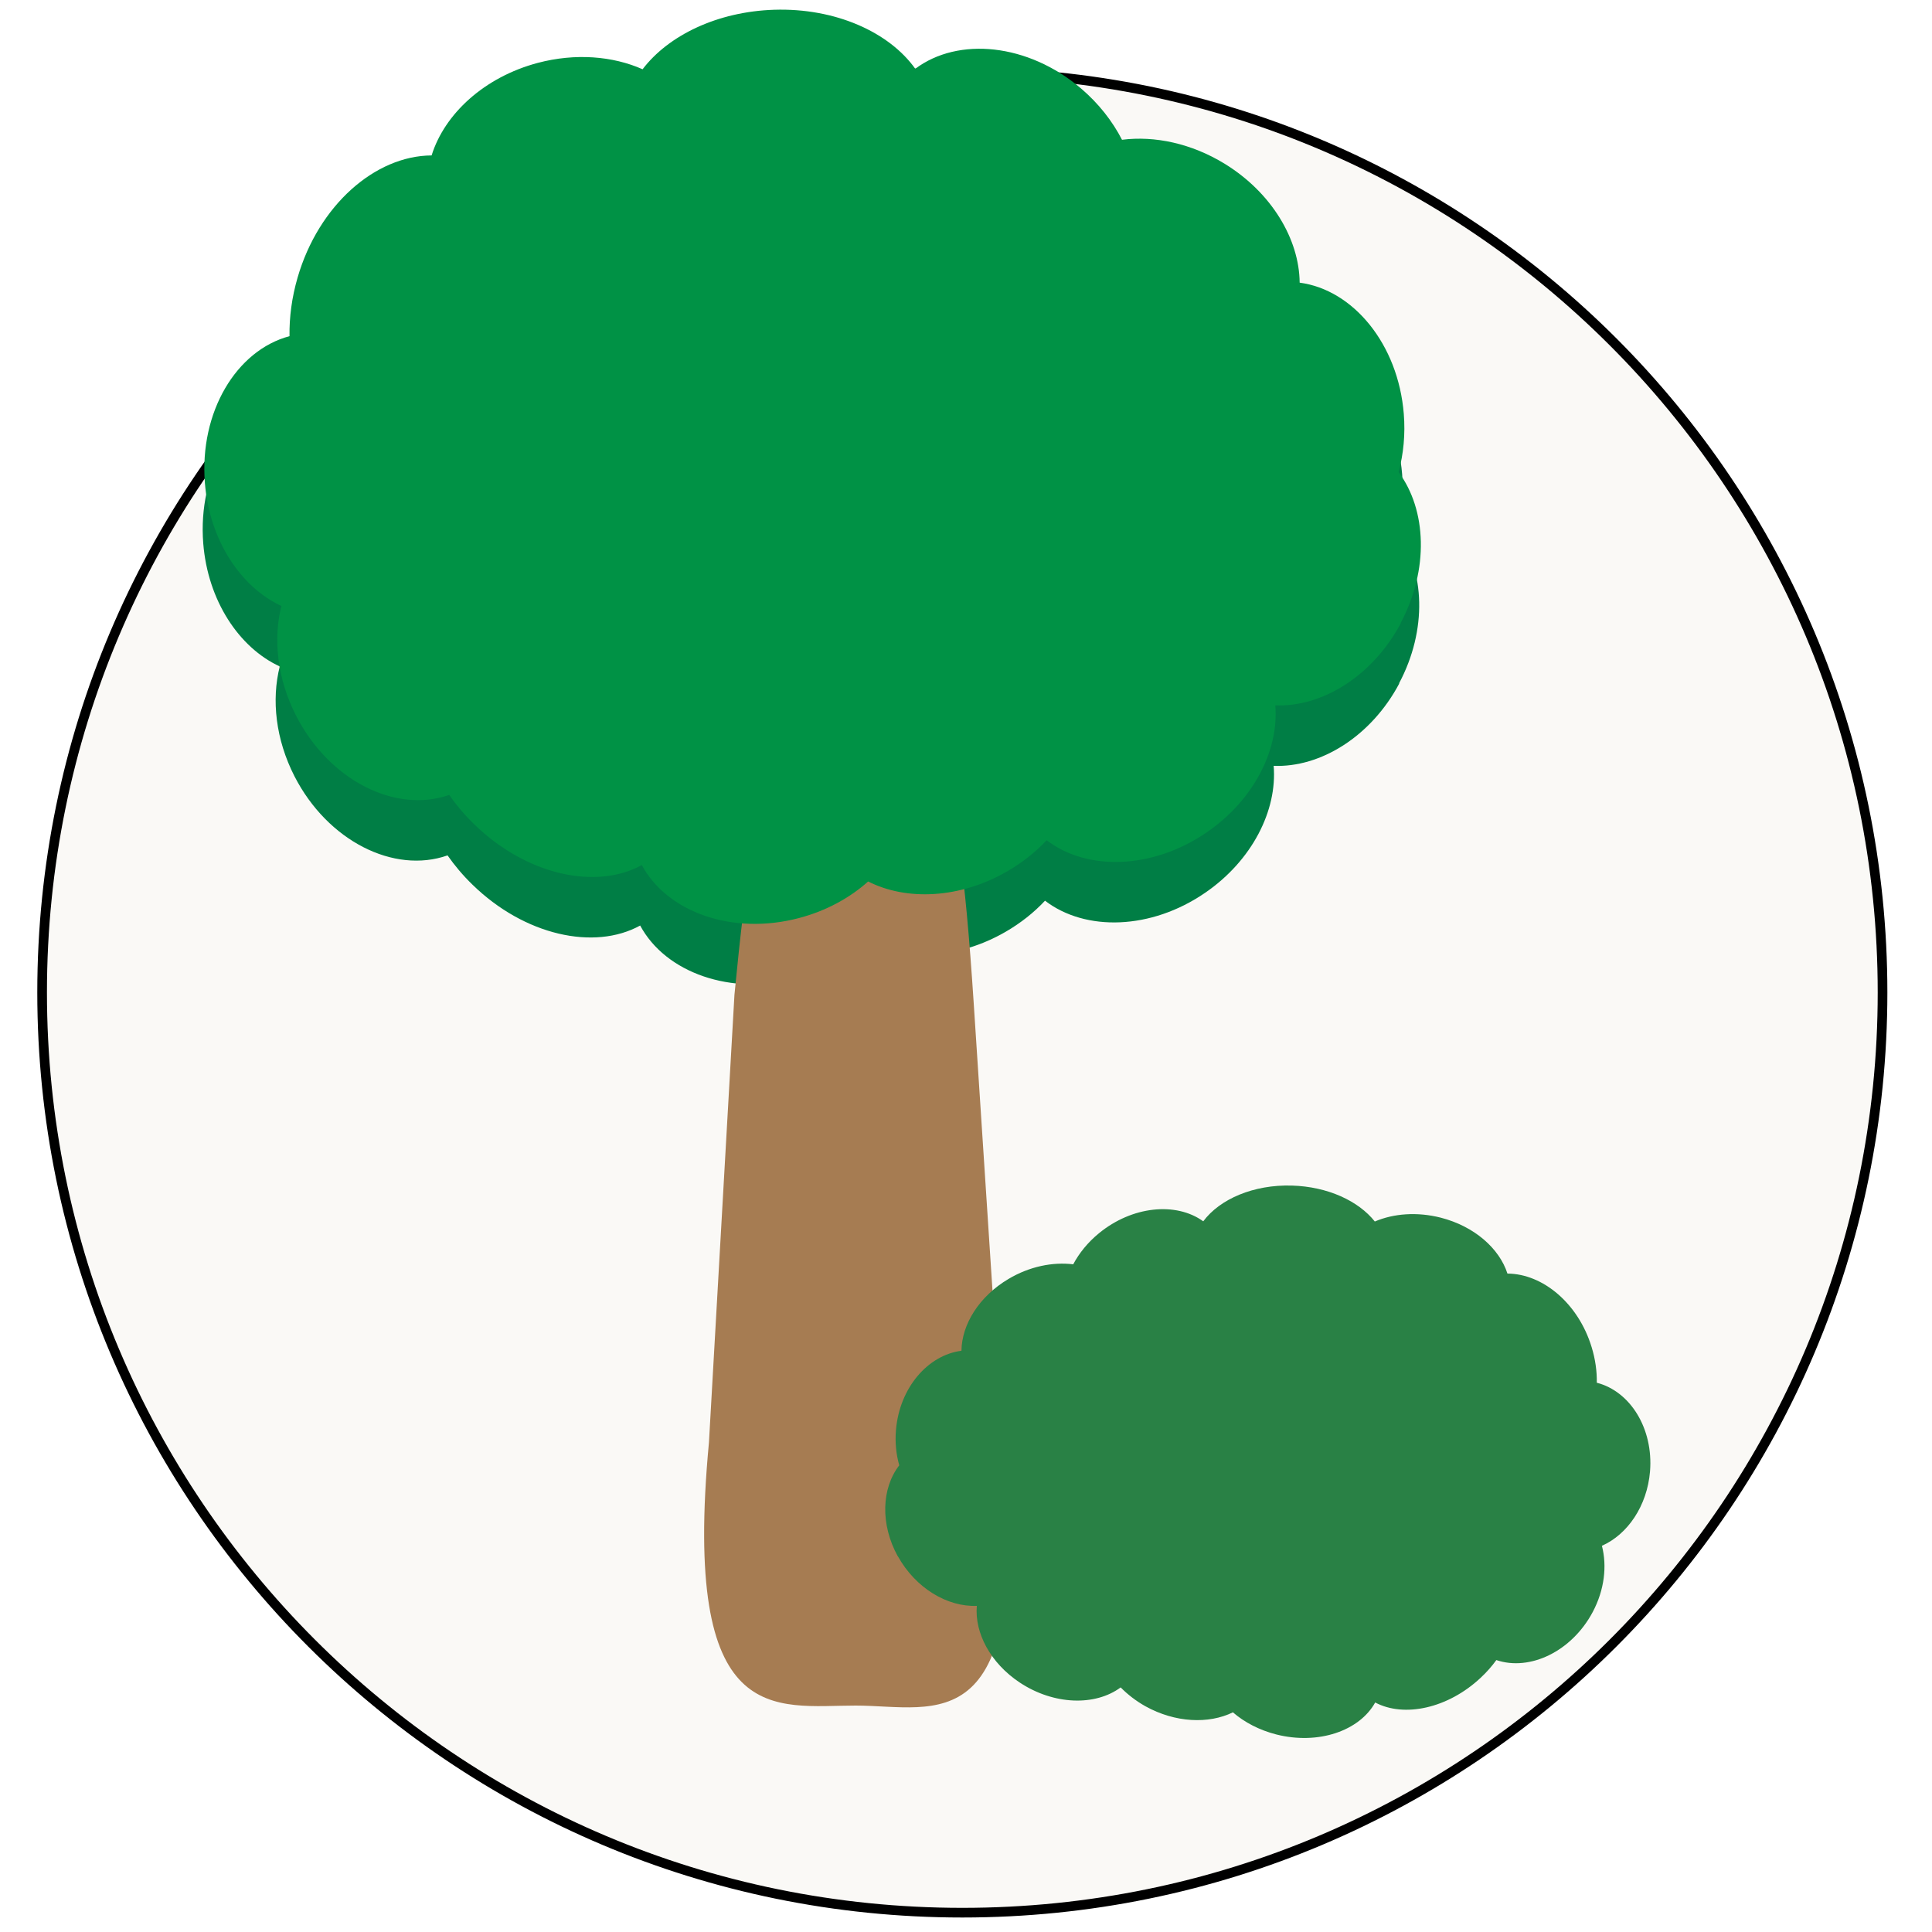
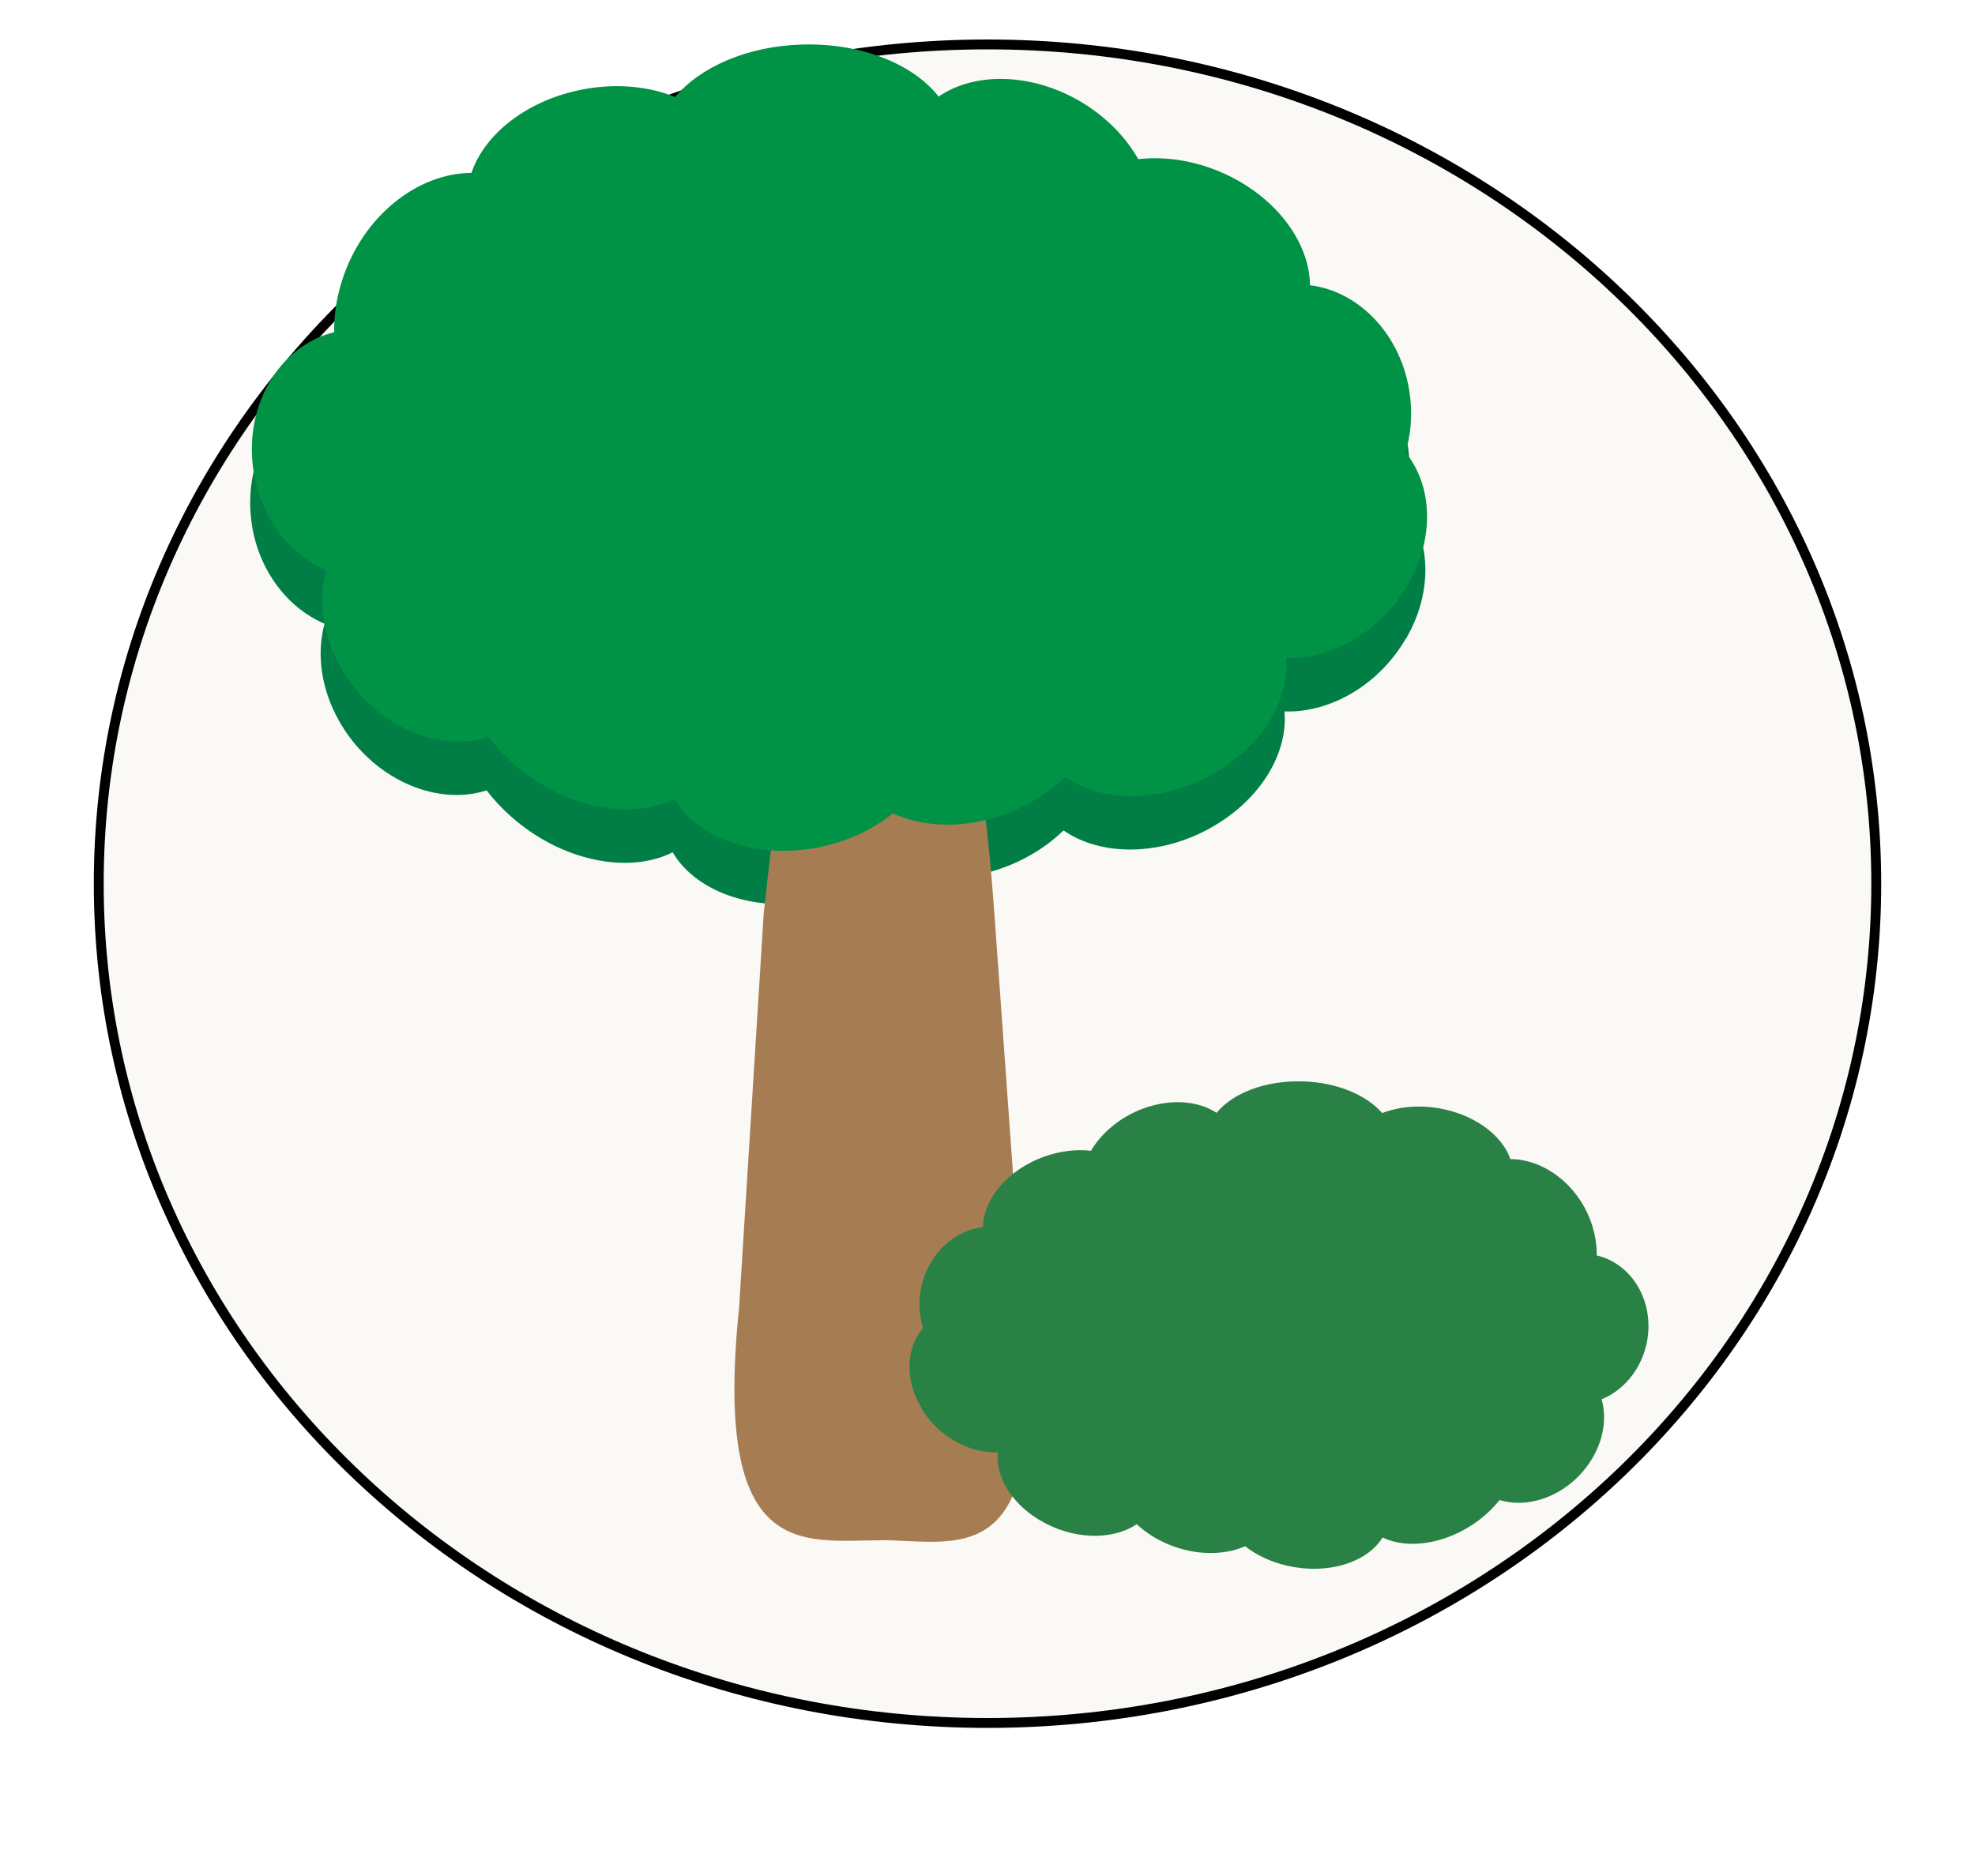
- <svg xmlns="http://www.w3.org/2000/svg" id="Layer_1" width="200" height="200" viewBox="0 0 200 200">
+ <svg xmlns="http://www.w3.org/2000/svg" id="Layer_1" width="200" height="190" viewBox="0 0 200 190">
  <defs>
    <style>.cls-1{fill:#faf9f6;stroke:#000;stroke-miterlimit:10;}.cls-2{fill:#298145;}.cls-2,.cls-3,.cls-4,.cls-5{stroke-width:0px;}.cls-3{fill:#a67c52;}.cls-4{fill:#009245;}.cls-5{fill:#007e45;}</style>
  </defs>
-   <circle class="cls-1" cx="99.62" cy="102.74" r="95.26" />
-   <path class="cls-5" d="M144.85,70.76c-2.92,5.49-8.16,8.71-13,8.52.38,4.61-2.22,9.79-7.08,13.13-5.6,3.86-12.41,4.04-16.59.83-1.14,1.22-2.51,2.31-4.08,3.22-4.89,2.83-10.42,3.07-14.4,1.05-1.9,1.7-4.34,3.04-7.14,3.78-6.89,1.83-13.67-.6-16.29-5.48-4.76,2.62-11.98,1.02-17.36-4.23-.98-.95-1.84-1.97-2.58-3.03-5.56,1.95-12.42-1.5-15.85-8.2-1.95-3.82-2.39-7.91-1.52-11.36-4.22-1.95-7.45-6.82-7.92-12.74-.58-7.32,3.24-13.72,8.76-15.19-.03-1.96.24-4.02.84-6.08,2.18-7.49,8.03-12.6,13.87-12.63,1.34-4.31,5.46-8.11,10.99-9.58,3.9-1.03,7.76-.71,10.85.66,2.68-3.52,7.75-5.97,13.62-6.16,6.34-.2,11.9,2.31,14.61,6.11,4.46-3.35,11.69-2.62,17.15,2.03,1.83,1.56,3.26,3.39,4.25,5.32,3.37-.43,7.19.37,10.64,2.49,4.86,2.99,7.71,7.81,7.75,12.3,5.56.74,10.2,6.38,10.78,13.58.17,2.12-.03,4.16-.54,6.03,2.91,3.91,3.16,10.09.22,15.61Z" />
-   <path class="cls-3" d="M88.59,176.56h0c-8.39,0-18.01,2.61-15.2-27.24l2.64-46.34c2.44-25.22,4.16-26.8,12.55-26.8h0c8.39,0,10.4,0,12.22,27.69l2.97,45.45c3.1,31.43-6.8,27.24-15.2,27.24Z" />
-   <path class="cls-4" d="M145.02,64.5c-2.92,5.49-8.16,8.71-13,8.52.38,4.61-2.22,9.79-7.08,13.13-5.6,3.86-12.41,4.04-16.59.83-1.14,1.22-2.51,2.31-4.08,3.22-4.89,2.83-10.42,3.07-14.4,1.05-1.9,1.7-4.34,3.04-7.14,3.78-6.89,1.83-13.67-.6-16.29-5.48-4.76,2.62-11.98,1.02-17.36-4.23-.98-.95-1.84-1.97-2.58-3.03-5.56,1.95-12.42-1.5-15.85-8.2-1.95-3.82-2.39-7.91-1.52-11.36-4.22-1.95-7.45-6.82-7.92-12.74-.58-7.32,3.24-13.72,8.76-15.19-.03-1.96.24-4.02.84-6.08,2.18-7.49,8.03-12.6,13.87-12.63,1.34-4.31,5.46-8.11,10.99-9.58,3.9-1.03,7.76-.71,10.85.66,2.68-3.52,7.75-5.97,13.62-6.16,6.34-.2,11.9,2.31,14.61,6.11,4.46-3.35,11.69-2.62,17.15,2.03,1.83,1.56,3.26,3.39,4.25,5.32,3.37-.43,7.19.37,10.64,2.49,4.86,2.99,7.71,7.81,7.75,12.3,5.56.74,10.2,6.38,10.78,13.58.17,2.12-.03,4.16-.54,6.03,2.91,3.91,3.16,10.09.22,15.61Z" />
-   <path class="cls-2" d="M92.94,161.09c1.84,3.32,5.13,5.27,8.18,5.15-.24,2.79,1.4,5.92,4.45,7.94,3.52,2.33,7.81,2.45,10.44.5.72.73,1.58,1.4,2.56,1.95,3.08,1.71,6.55,1.86,9.06.63,1.19,1.03,2.73,1.84,4.49,2.29,4.34,1.1,8.6-.36,10.24-3.31,2.99,1.59,7.53.62,10.92-2.56.62-.58,1.16-1.19,1.62-1.83,3.49,1.18,7.81-.91,9.97-4.96,1.23-2.31,1.5-4.78.96-6.87,2.66-1.18,4.68-4.12,4.98-7.7.36-4.43-2.04-8.29-5.51-9.18.02-1.19-.15-2.43-.53-3.67-1.37-4.53-5.05-7.61-8.72-7.63-.84-2.61-3.43-4.9-6.91-5.79-2.45-.62-4.88-.43-6.82.4-1.69-2.13-4.87-3.61-8.57-3.72-3.99-.12-7.48,1.4-9.19,3.7-2.81-2.03-7.35-1.59-10.79,1.23-1.15.94-2.05,2.05-2.67,3.22-2.12-.26-4.52.22-6.69,1.51-3.06,1.81-4.85,4.72-4.88,7.44-3.5.45-6.42,3.86-6.78,8.21-.11,1.28.02,2.52.34,3.65-1.83,2.36-1.99,6.1-.14,9.44Z" />
+   <ellipse class="cls-1" cx="100" cy="89.5" rx="90" ry="85" />
+   <path class="cls-5" d="M142.35,64.7c-2.76,4.73-7.71,7.52-12.28,7.35.36,3.98-2.1,8.45-6.69,11.33-5.29,3.33-11.73,3.49-15.68.72-1.08,1.05-2.37,2-3.85,2.78-4.62,2.44-9.85,2.65-13.6.9-1.79,1.47-4.1,2.63-6.74,3.27-6.51,1.58-12.92-.51-15.39-4.73-4.5,2.26-11.32.88-16.4-3.65-.92-.82-1.74-1.7-2.44-2.62-5.25,1.68-11.74-1.3-14.97-7.08-1.84-3.29-2.26-6.83-1.44-9.8-3.99-1.69-7.04-5.89-7.48-11-.55-6.32,3.06-11.84,8.28-13.11-.03-1.69.23-3.47.8-5.24,2.06-6.47,7.58-10.87,13.1-10.9,1.26-3.72,5.16-7,10.38-8.26,3.68-.89,7.33-.61,10.25.57,2.53-3.03,7.32-5.16,12.87-5.31,5.99-.17,11.24,1.99,13.81,5.27,4.22-2.89,11.04-2.26,16.2,1.75,1.73,1.35,3.08,2.93,4.02,4.59,3.18-.37,6.79.32,10.06,2.15,4.59,2.58,7.28,6.74,7.33,10.62,5.26.64,9.64,5.51,10.18,11.72.16,1.83-.03,3.59-.51,5.21,2.75,3.37,2.99,8.71.21,13.47Z" />
+   <path class="cls-3" d="M89.2,156h0c-7.93,0-17.01,2.25-14.36-23.51l2.5-39.99c2.3-21.76,3.93-23.13,11.86-23.13h0c7.93,0,9.83,0,11.55,23.89l2.81,39.22c2.93,27.12-6.43,23.51-14.36,23.51Z" />
+   <path class="cls-4" d="M142.52,59.29c-2.76,4.73-7.71,7.52-12.28,7.35.36,3.98-2.1,8.45-6.69,11.33-5.29,3.33-11.73,3.49-15.68.72-1.08,1.05-2.37,2-3.85,2.78-4.62,2.44-9.85,2.65-13.6.9-1.79,1.47-4.1,2.63-6.74,3.27-6.51,1.58-12.92-.51-15.39-4.73-4.5,2.26-11.32.88-16.4-3.65-.92-.82-1.74-1.7-2.44-2.62-5.25,1.68-11.74-1.3-14.97-7.08-1.84-3.29-2.26-6.83-1.44-9.8-3.99-1.69-7.04-5.89-7.48-11-.55-6.32,3.06-11.84,8.28-13.11-.03-1.69.23-3.47.8-5.24,2.06-6.47,7.58-10.87,13.1-10.9,1.26-3.72,5.16-7,10.38-8.26,3.68-.89,7.33-.61,10.25.57,2.53-3.03,7.32-5.16,12.87-5.31,5.99-.17,11.24,1.99,13.81,5.27,4.22-2.89,11.04-2.26,16.2,1.75,1.73,1.35,3.08,2.93,4.02,4.59,3.18-.37,6.79.32,10.06,2.15,4.59,2.58,7.28,6.74,7.33,10.62,5.26.64,9.64,5.51,10.18,11.72.16,1.83-.03,3.59-.51,5.21,2.75,3.37,2.99,8.71.21,13.47Z" />
+   <path class="cls-2" d="M93.31,142.65c1.74,2.86,4.85,4.55,7.73,4.44-.23,2.41,1.32,5.11,4.21,6.85,3.33,2.01,7.37,2.11,9.86.43.68.63,1.49,1.21,2.42,1.68,2.91,1.48,6.19,1.6,8.56.55,1.13.89,2.58,1.59,4.24,1.97,4.1.95,8.12-.31,9.68-2.86,2.83,1.37,7.12.53,10.32-2.21.58-.5,1.09-1.03,1.53-1.58,3.3,1.02,7.38-.78,9.42-4.28,1.16-1.99,1.42-4.13.91-5.92,2.51-1.02,4.42-3.56,4.71-6.65.34-3.82-1.92-7.16-5.21-7.92.02-1.02-.15-2.1-.5-3.17-1.3-3.91-4.77-6.57-8.24-6.59-.79-2.25-3.24-4.23-6.53-5-2.32-.54-4.61-.37-6.45.34-1.59-1.83-4.6-3.12-8.09-3.21-3.77-.1-7.07,1.2-8.68,3.19-2.65-1.75-6.94-1.37-10.19,1.06-1.09.82-1.94,1.77-2.53,2.78-2-.22-4.27.19-6.32,1.3-2.89,1.56-4.58,4.07-4.61,6.42-3.31.39-6.06,3.33-6.4,7.08-.1,1.11.02,2.17.32,3.15-1.73,2.04-1.88,5.26-.13,8.14Z" />
</svg>
